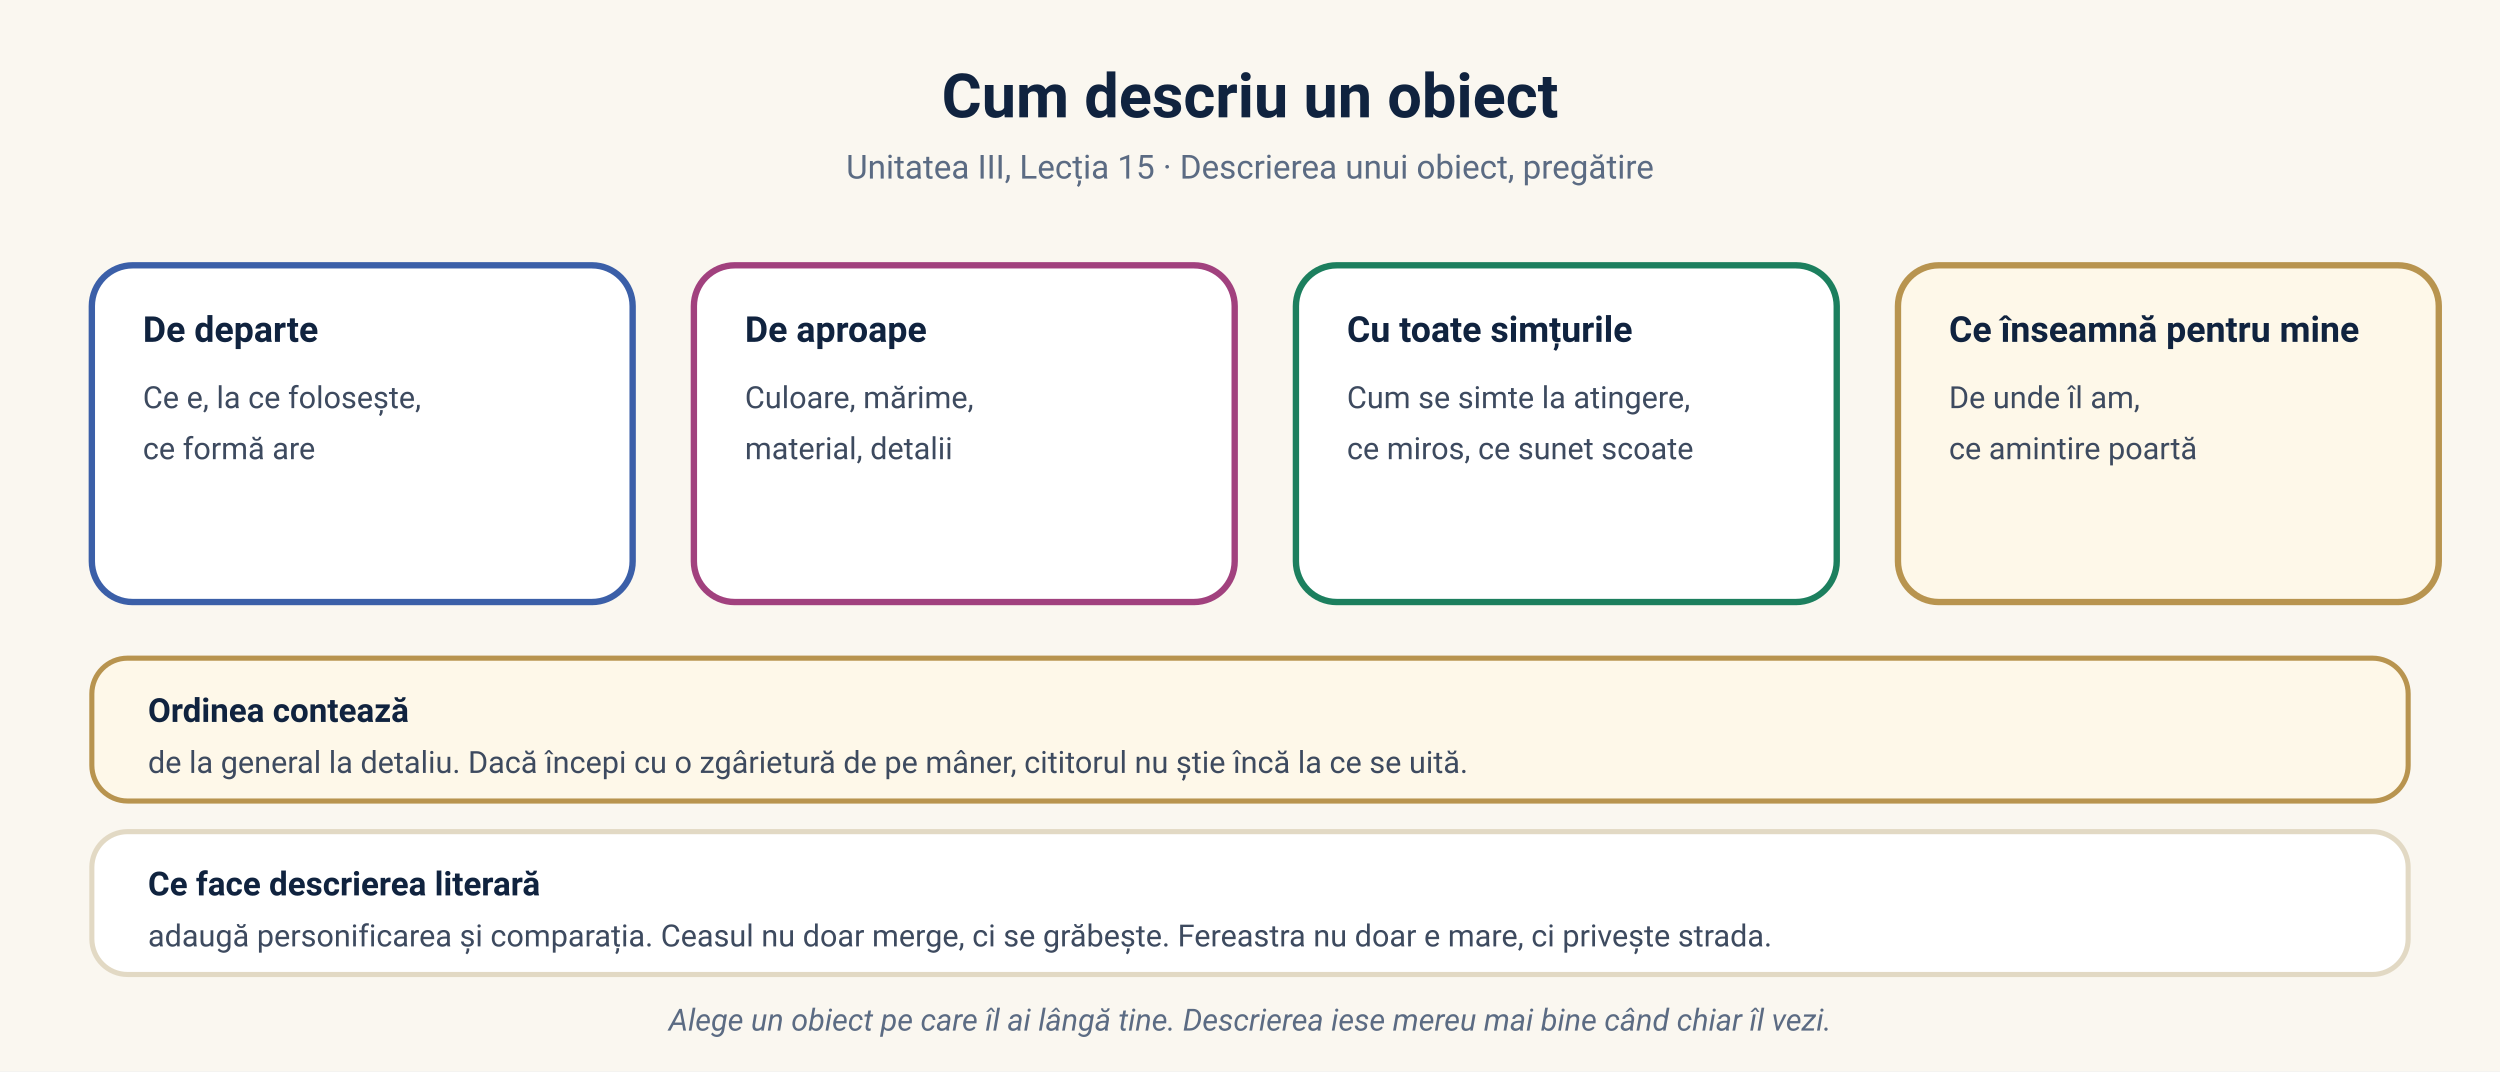
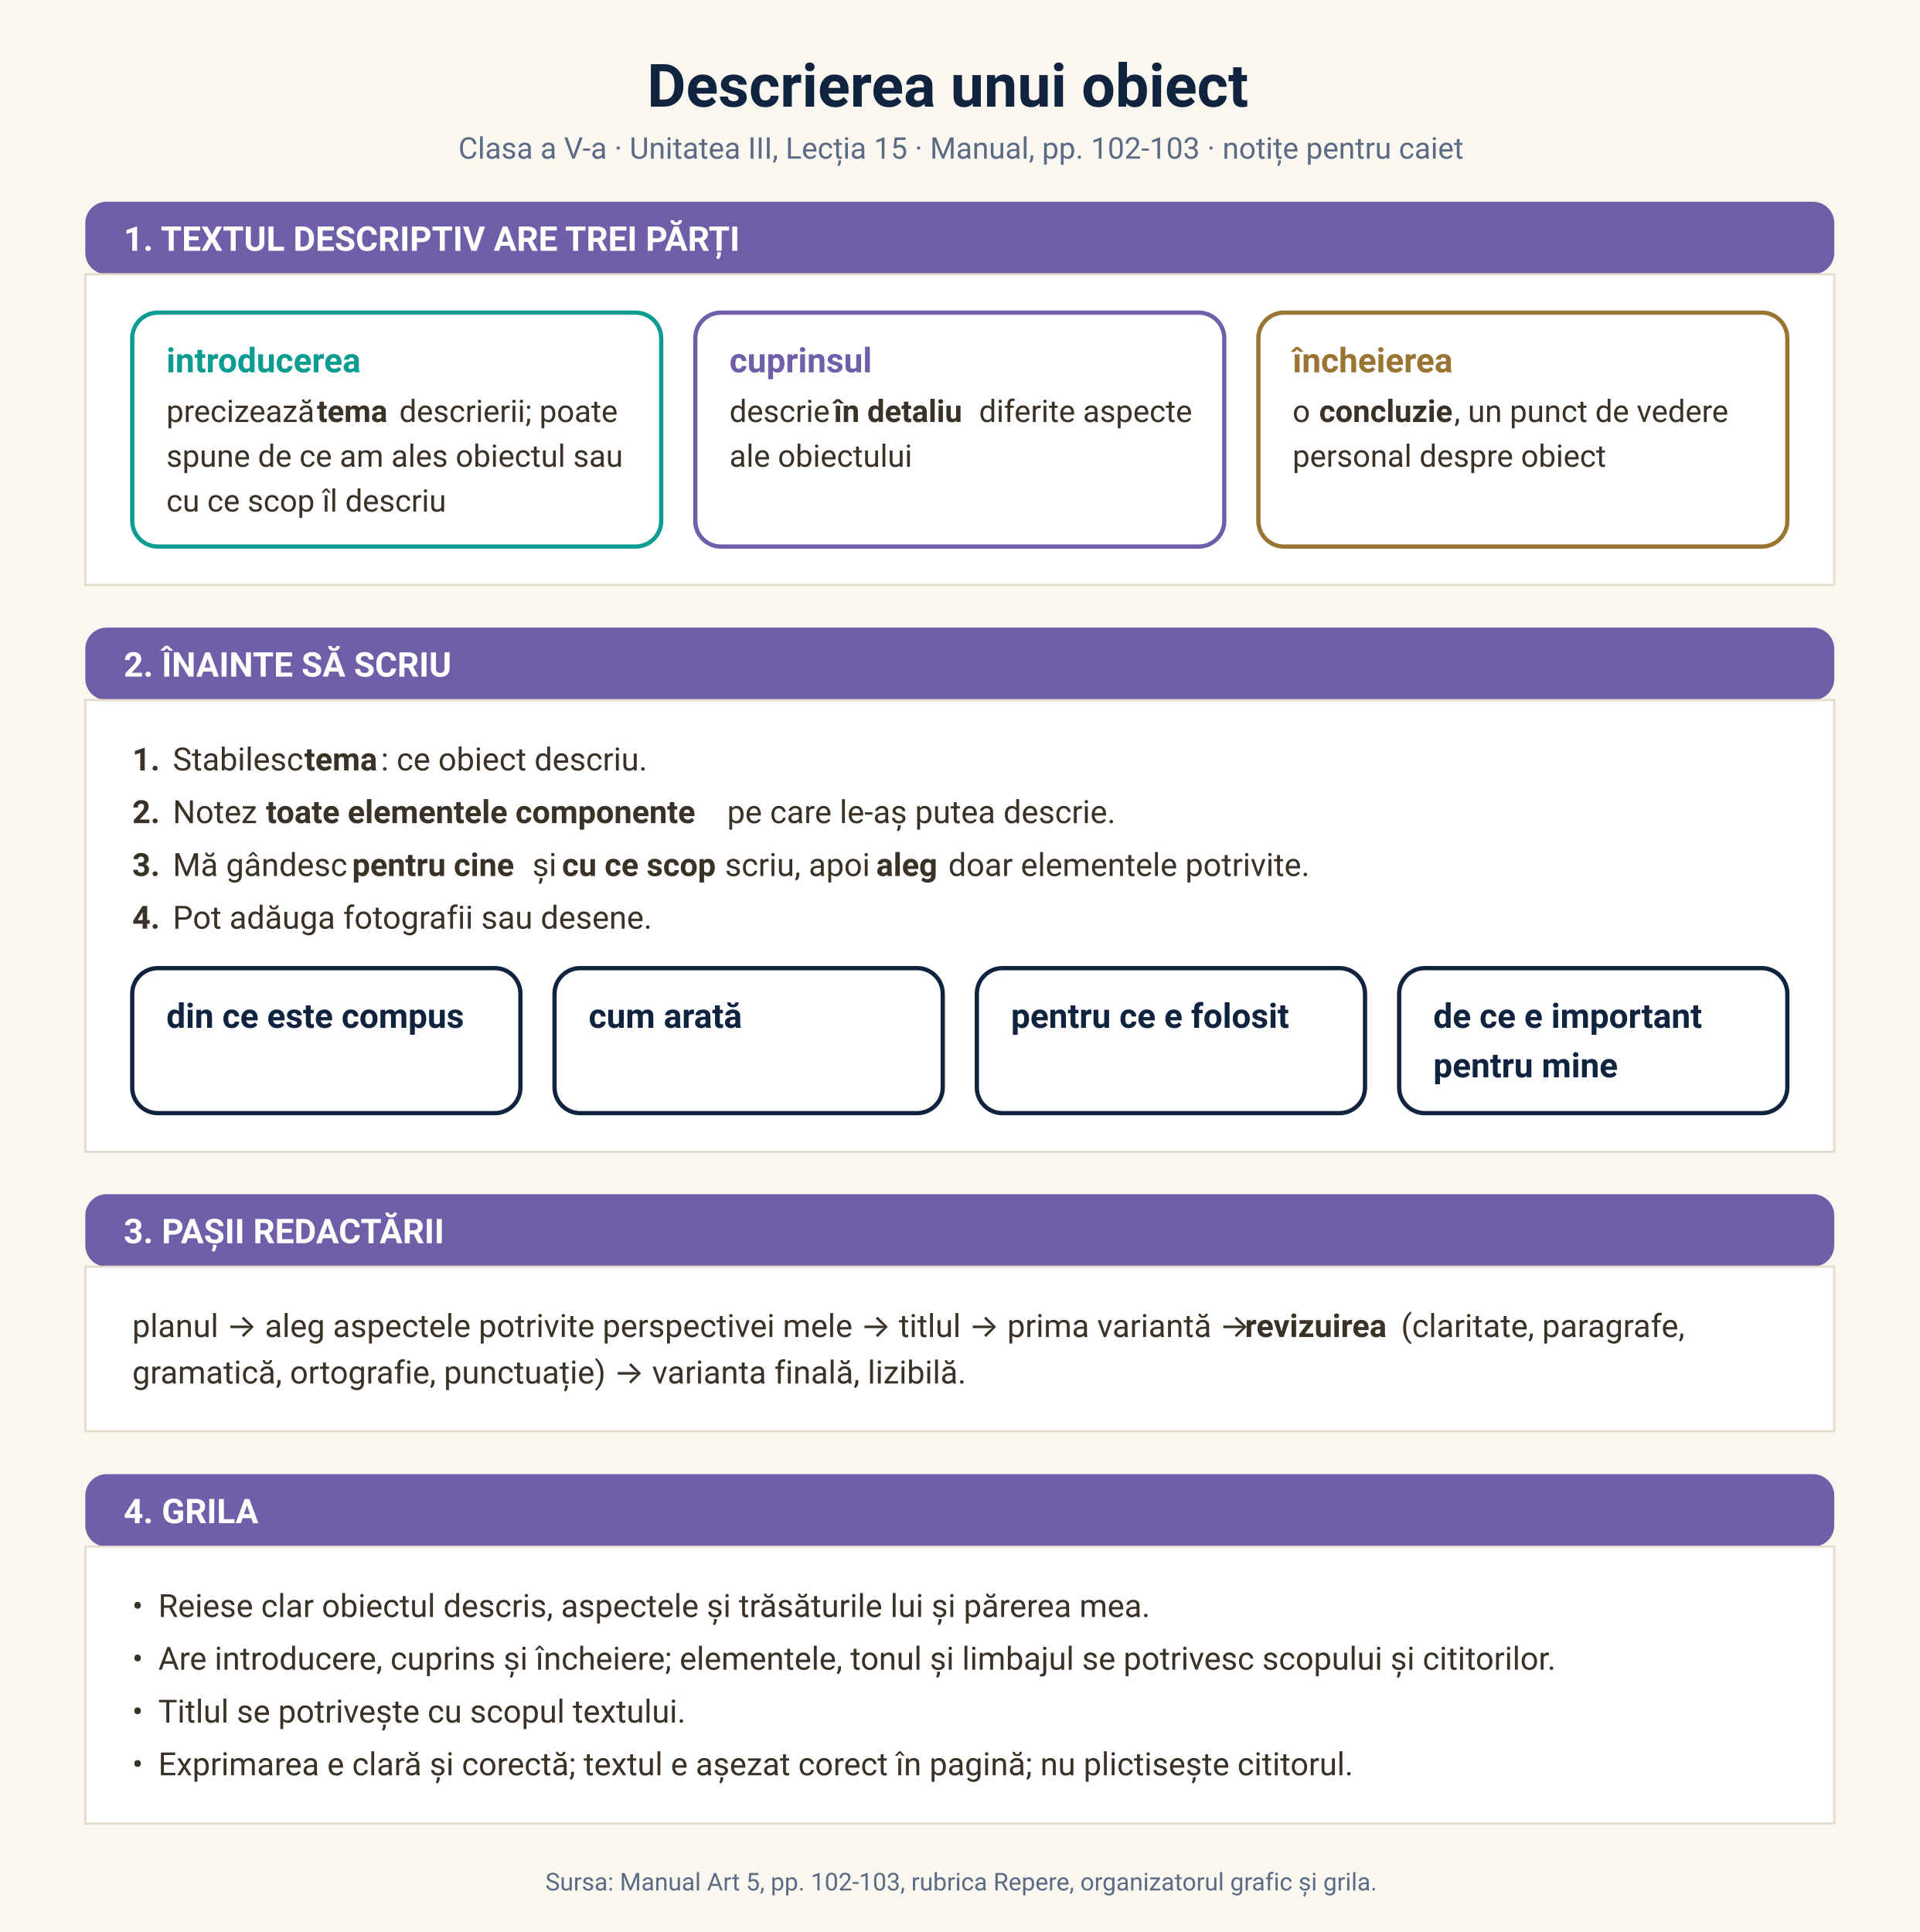
- <svg xmlns="http://www.w3.org/2000/svg" viewBox="0 0 980 420" font-family="'Segoe UI', 'Plus Jakarta Sans', -apple-system, Roboto, sans-serif">
-   <rect width="980" height="420" fill="#faf7f0" />
-   <text x="490" y="46" text-anchor="middle" font-size="24" font-weight="700" fill="#10233f">Cum descriu un obiect</text>
-   <text x="490" y="70" text-anchor="middle" font-size="13" fill="#5b6b83">Unitatea III, Lecția 15 · Descrierea unui obiect, pregătire</text>
-   <rect x="36" y="104" width="212" height="132" rx="16" fill="#ffffff" stroke="#3b5fa8" stroke-width="2.5" />
-   <text x="56" y="134" font-size="14" font-weight="700" fill="#10233f">De departe</text>
-   <text x="56" y="160" font-size="12" fill="#3d4a5f">Ce e, la ce folosește,</text>
-   <text x="56" y="180" font-size="12" fill="#3d4a5f">ce formă are</text>
-   <rect x="272" y="104" width="212" height="132" rx="16" fill="#ffffff" stroke="#a1417e" stroke-width="2.5" />
-   <text x="292" y="134" font-size="14" font-weight="700" fill="#10233f">De aproape</text>
-   <text x="292" y="160" font-size="12" fill="#3d4a5f">Culoare, mărime,</text>
-   <text x="292" y="180" font-size="12" fill="#3d4a5f">material, detalii</text>
-   <rect x="508" y="104" width="212" height="132" rx="16" fill="#ffffff" stroke="#1c7f5e" stroke-width="2.5" />
-   <text x="528" y="134" font-size="14" font-weight="700" fill="#10233f">Cu toate simțurile</text>
-   <text x="528" y="160" font-size="12" fill="#3d4a5f">Cum se simte la atingere,</text>
-   <text x="528" y="180" font-size="12" fill="#3d4a5f">ce miros, ce sunet scoate</text>
-   <rect x="744" y="104" width="212" height="132" rx="16" fill="#fef8e9" stroke="#b8944f" stroke-width="2.5" />
-   <text x="764" y="134" font-size="14" font-weight="700" fill="#10233f">Ce înseamnă pentru mine</text>
-   <text x="764" y="160" font-size="12" fill="#3d4a5f">De unde îl am,</text>
-   <text x="764" y="180" font-size="12" fill="#3d4a5f">ce amintire poartă</text>
-   <rect x="36" y="258" width="908" height="56" rx="14" fill="#fef8e9" stroke="#b8944f" stroke-width="2" />
-   <text x="58" y="283" font-size="13" font-weight="700" fill="#10233f">Ordinea contează</text>
-   <text x="58" y="303" font-size="12" fill="#3d4a5f">de la general la detaliu. Dacă începi cu o zgârietură de pe mâner, cititorul nu știe încă la ce se uită.</text>
-   <rect x="36" y="326" width="908" height="56" rx="14" fill="#ffffff" stroke="#e2d9c4" stroke-width="2" />
-   <text x="58" y="351" font-size="13" font-weight="700" fill="#10233f">Ce face descrierea literară</text>
-   <text x="58" y="371" font-size="12" fill="#3d4a5f">adaugă personificarea și comparația. Ceasul nu doar merge, ci se grăbește. Fereastra nu doar e mare, ci privește strada.</text>
-   <text x="490" y="404" text-anchor="middle" font-size="12" font-style="italic" fill="#5b6b83">Alege un obiect pe care îl ai lângă tine. Descrierea iese mereu mai bine când chiar îl vezi.</text>
+ <svg xmlns="http://www.w3.org/2000/svg" viewBox="0 0 900 906" font-family="'Segoe UI', 'Plus Jakarta Sans', -apple-system, Roboto, sans-serif">
+   <rect width="900" height="906" fill="#faf7f0" />
+   <text x="303.4" y="50.0" font-size="28" fill="#10233f" font-weight="700" textLength="293.7" lengthAdjust="spacing">Descrierea unui obiect</text>
+   <text x="214.9" y="74.4" font-size="14" fill="#5b6b83" textLength="470.3" lengthAdjust="spacing">Clasa a V-a · Unitatea III, Lecția 15 · Manual, pp. 102-103 · notițe pentru caiet</text>
+   <rect x="40" y="94.6" width="820" height="34" rx="10" fill="#6f5ea8" />
+   <text x="58" y="117.6" font-size="16" font-weight="700" fill="#ffffff">1. TEXTUL DESCRIPTIV ARE TREI PĂRȚI</text>
+   <rect x="40" y="128.6" width="820" height="145.7" fill="#ffffff" stroke="#e3dccb" />
+   <rect x="62.0" y="146.6" width="248.0" height="109.7" rx="12" fill="#ffffff" stroke="#0d9c92" stroke-width="2" />
+   <text x="78.0" y="174.6" font-size="16" fill="#0d9c92" font-weight="700" textLength="96.3" lengthAdjust="spacing">introducerea</text>
+   <text x="78.0" y="197.9" font-size="14.5" fill="#3a3226" textLength="66.7" lengthAdjust="spacing">precizează</text>
+   <text x="148.6" y="197.9" font-size="14.5" fill="#3a3226" font-weight="700" textLength="34.7" lengthAdjust="spacing">tema</text>
+   <text x="187.2" y="197.9" font-size="14.5" fill="#3a3226" textLength="101.1" lengthAdjust="spacing">descrierii; poate</text>
+   <text x="78.0" y="218.9" font-size="14.5" fill="#3a3226" textLength="210.1" lengthAdjust="spacing">spune de ce am ales obiectul sau</text>
+   <text x="78.0" y="239.9" font-size="14.5" fill="#3a3226" textLength="127.3" lengthAdjust="spacing">cu ce scop îl descriu</text>
+   <rect x="326.0" y="146.6" width="248.0" height="109.7" rx="12" fill="#ffffff" stroke="#6f5ea8" stroke-width="2" />
+   <text x="342.0" y="174.6" font-size="16" fill="#6f5ea8" font-weight="700" textLength="69.3" lengthAdjust="spacing">cuprinsul</text>
+   <text x="342.0" y="197.9" font-size="14.5" fill="#3a3226" textLength="45.0" lengthAdjust="spacing">descrie</text>
+   <text x="390.9" y="197.9" font-size="14.5" fill="#3a3226" font-weight="700" textLength="64.2" lengthAdjust="spacing">în detaliu</text>
+   <text x="459.0" y="197.9" font-size="14.5" fill="#3a3226" textLength="97.7" lengthAdjust="spacing">diferite aspecte</text>
+   <text x="342.0" y="218.9" font-size="14.5" fill="#3a3226" textLength="85.5" lengthAdjust="spacing">ale obiectului</text>
+   <rect x="590.0" y="146.6" width="248.0" height="109.7" rx="12" fill="#ffffff" stroke="#9a7433" stroke-width="2" />
+   <text x="606.0" y="174.6" font-size="16" fill="#9a7433" font-weight="700" textLength="77.0" lengthAdjust="spacing">încheierea</text>
+   <text x="606.0" y="197.9" font-size="14.5" fill="#3a3226" textLength="8.6" lengthAdjust="spacing">o</text>
+   <text x="618.5" y="197.9" font-size="14.5" fill="#3a3226" font-weight="700" textLength="63.4" lengthAdjust="spacing">concluzie</text>
+   <text x="681.8" y="197.9" font-size="14.5" fill="#3a3226" textLength="131.4" lengthAdjust="spacing">, un punct de vedere</text>
+   <text x="606.0" y="218.9" font-size="14.5" fill="#3a3226" textLength="145.9" lengthAdjust="spacing">personal despre obiect</text>
+   <rect x="40" y="294.3" width="820" height="34" rx="10" fill="#6f5ea8" />
+   <text x="58" y="317.3" font-size="16" font-weight="700" fill="#ffffff">2. ÎNAINTE SĂ SCRIU</text>
+   <rect x="40" y="328.3" width="820" height="211.8" fill="#ffffff" stroke="#e3dccb" />
+   <text x="62.0" y="361.3" font-size="15" fill="#3a3226" font-weight="700">1.</text>
+   <text x="81.0" y="361.3" font-size="15" fill="#3a3226" textLength="57.7" lengthAdjust="spacing">Stabilesc</text>
+   <text x="142.7" y="361.3" font-size="15" fill="#3a3226" font-weight="700" textLength="35.9" lengthAdjust="spacing">tema</text>
+   <text x="178.6" y="361.3" font-size="15" fill="#3a3226" textLength="121.8" lengthAdjust="spacing">: ce obiect descriu.</text>
+   <text x="62.0" y="386.0" font-size="15" fill="#3a3226" font-weight="700">2.</text>
+   <text x="81.0" y="386.0" font-size="15" fill="#3a3226" textLength="39.7" lengthAdjust="spacing">Notez</text>
+   <text x="124.7" y="386.0" font-size="15" fill="#3a3226" font-weight="700" textLength="212.1" lengthAdjust="spacing">toate elementele componente</text>
+   <text x="340.9" y="386.0" font-size="15" fill="#3a3226" textLength="179.5" lengthAdjust="spacing">pe care le-aș putea descrie.</text>
+   <text x="62.0" y="410.8" font-size="15" fill="#3a3226" font-weight="700">3.</text>
+   <text x="81.0" y="410.8" font-size="15" fill="#3a3226" textLength="80.1" lengthAdjust="spacing">Mă gândesc</text>
+   <text x="165.1" y="410.8" font-size="15" fill="#3a3226" font-weight="700" textLength="80.4" lengthAdjust="spacing">pentru cine</text>
+   <text x="249.6" y="410.8" font-size="15" fill="#3a3226" textLength="9.9" lengthAdjust="spacing">și</text>
+   <text x="263.5" y="410.8" font-size="15" fill="#3a3226" font-weight="700" textLength="72.3" lengthAdjust="spacing">cu ce scop</text>
+   <text x="339.9" y="410.8" font-size="15" fill="#3a3226" textLength="66.9" lengthAdjust="spacing">scriu, apoi</text>
+   <text x="410.8" y="410.8" font-size="15" fill="#3a3226" font-weight="700" textLength="29.7" lengthAdjust="spacing">aleg</text>
+   <text x="444.6" y="410.8" font-size="15" fill="#3a3226" textLength="170.1" lengthAdjust="spacing">doar elementele potrivite.</text>
+   <text x="62.0" y="435.5" font-size="15" fill="#3a3226" font-weight="700">4.</text>
+   <text x="81.0" y="435.5" font-size="15" fill="#3a3226" textLength="221.7" lengthAdjust="spacing">Pot adăuga fotografii sau desene.</text>
+   <rect x="62.0" y="454.0" width="182.0" height="68.0" rx="12" fill="#ffffff" stroke="#10233f" stroke-width="2" />
+   <text x="78.0" y="482.0" font-size="16" fill="#10233f" font-weight="700" textLength="143.4" lengthAdjust="spacing">din ce este compus</text>
+   <rect x="260.0" y="454.0" width="182.0" height="68.0" rx="12" fill="#ffffff" stroke="#10233f" stroke-width="2" />
+   <text x="276.0" y="482.0" font-size="16" fill="#10233f" font-weight="700" textLength="75.2" lengthAdjust="spacing">cum arată</text>
+   <rect x="458.0" y="454.0" width="182.0" height="68.0" rx="12" fill="#ffffff" stroke="#10233f" stroke-width="2" />
+   <text x="474.0" y="482.0" font-size="16" fill="#10233f" font-weight="700" textLength="137.0" lengthAdjust="spacing">pentru ce e folosit</text>
+   <rect x="656.0" y="454.0" width="182.0" height="68.0" rx="12" fill="#ffffff" stroke="#10233f" stroke-width="2" />
+   <text x="672.0" y="482.0" font-size="16" fill="#10233f" font-weight="700" textLength="133.1" lengthAdjust="spacing">de ce e important</text>
+   <text x="672.0" y="505.2" font-size="16" fill="#10233f" font-weight="700" textLength="92.8" lengthAdjust="spacing">pentru mine</text>
+   <rect x="40" y="560.0" width="820" height="34" rx="10" fill="#6f5ea8" />
+   <text x="58" y="583.0" font-size="16" font-weight="700" fill="#ffffff">3. PAȘII REDACTĂRII</text>
+   <rect x="40" y="594.0" width="820" height="77.2" fill="#ffffff" stroke="#e3dccb" />
+   <text x="62.0" y="627.0" font-size="15" fill="#3a3226" textLength="517.6" lengthAdjust="spacing">planul → aleg aspectele potrivite perspectivei mele → titlul → prima variantă →</text>
+   <text x="583.7" y="627.0" font-size="15" fill="#3a3226" font-weight="700" textLength="69.2" lengthAdjust="spacing">revizuirea</text>
+   <text x="656.9" y="627.0" font-size="15" fill="#3a3226" textLength="131.4" lengthAdjust="spacing">(claritate, paragrafe,</text>
+   <text x="62.0" y="648.8" font-size="15" fill="#3a3226" textLength="386.6" lengthAdjust="spacing">gramatică, ortografie, punctuație) → varianta finală, lizibilă.</text>
+   <rect x="40" y="691.3" width="820" height="34" rx="10" fill="#6f5ea8" />
+   <text x="58" y="714.3" font-size="16" font-weight="700" fill="#ffffff">4. GRILA</text>
+   <rect x="40" y="725.3" width="820" height="129.8" fill="#ffffff" stroke="#e3dccb" />
+   <text x="62.0" y="758.3" font-size="15" fill="#3a3226">•</text>
+   <text x="74.2" y="758.3" font-size="15" fill="#3a3226" textLength="452.8" lengthAdjust="spacing">Reiese clar obiectul descris, aspectele și trăsăturile lui și părerea mea.</text>
+   <text x="62.0" y="783.0" font-size="15" fill="#3a3226">•</text>
+   <text x="74.2" y="783.0" font-size="15" fill="#3a3226" textLength="651.3" lengthAdjust="spacing">Are introducere, cuprins și încheiere; elementele, tonul și limbajul se potrivesc scopului și cititorilor.</text>
+   <text x="62.0" y="807.8" font-size="15" fill="#3a3226">•</text>
+   <text x="74.2" y="807.8" font-size="15" fill="#3a3226" textLength="243.4" lengthAdjust="spacing">Titlul se potrivește cu scopul textului.</text>
+   <text x="62.0" y="832.5" font-size="15" fill="#3a3226">•</text>
+   <text x="74.2" y="832.5" font-size="15" fill="#3a3226" textLength="550.0" lengthAdjust="spacing">Exprimarea e clară și corectă; textul e așezat corect în pagină; nu plictisește cititorul.</text>
+   <text x="255.7" y="886.5" font-size="11.5" fill="#5b6b83" textLength="388.6" lengthAdjust="spacing">Sursa: Manual Art 5, pp. 102-103, rubrica Repere, organizatorul grafic și grila.</text>
</svg>
